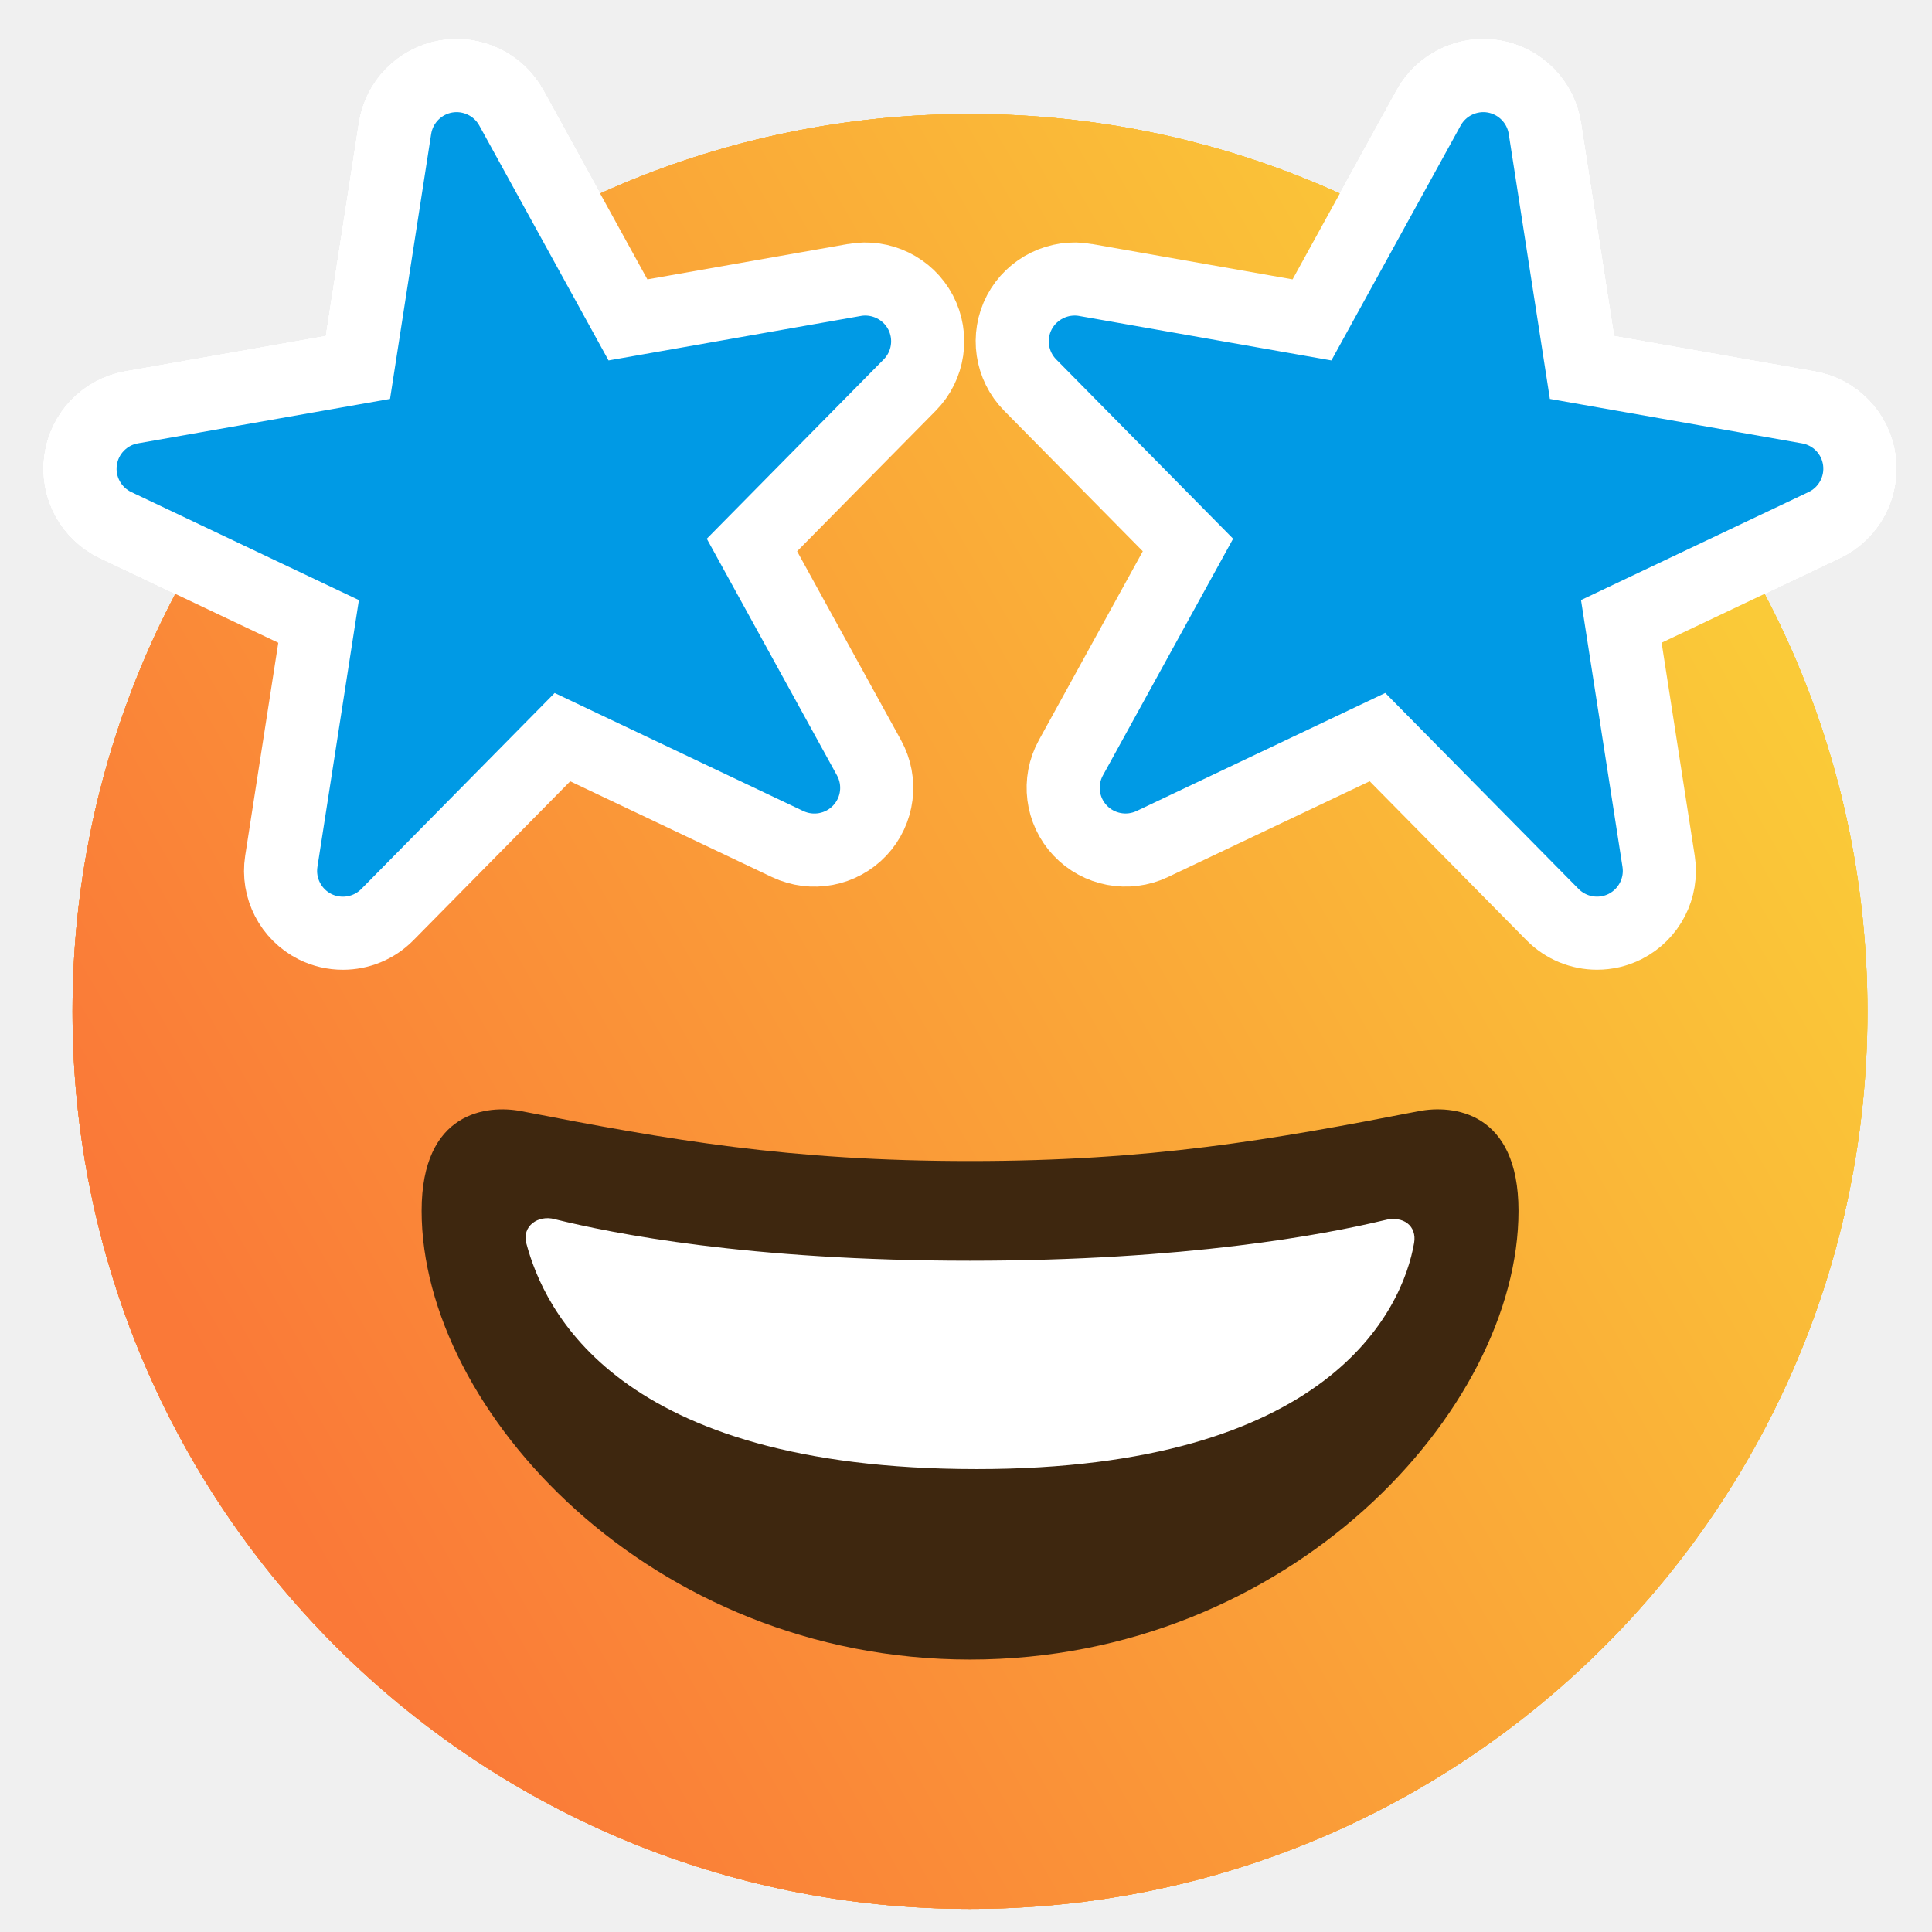
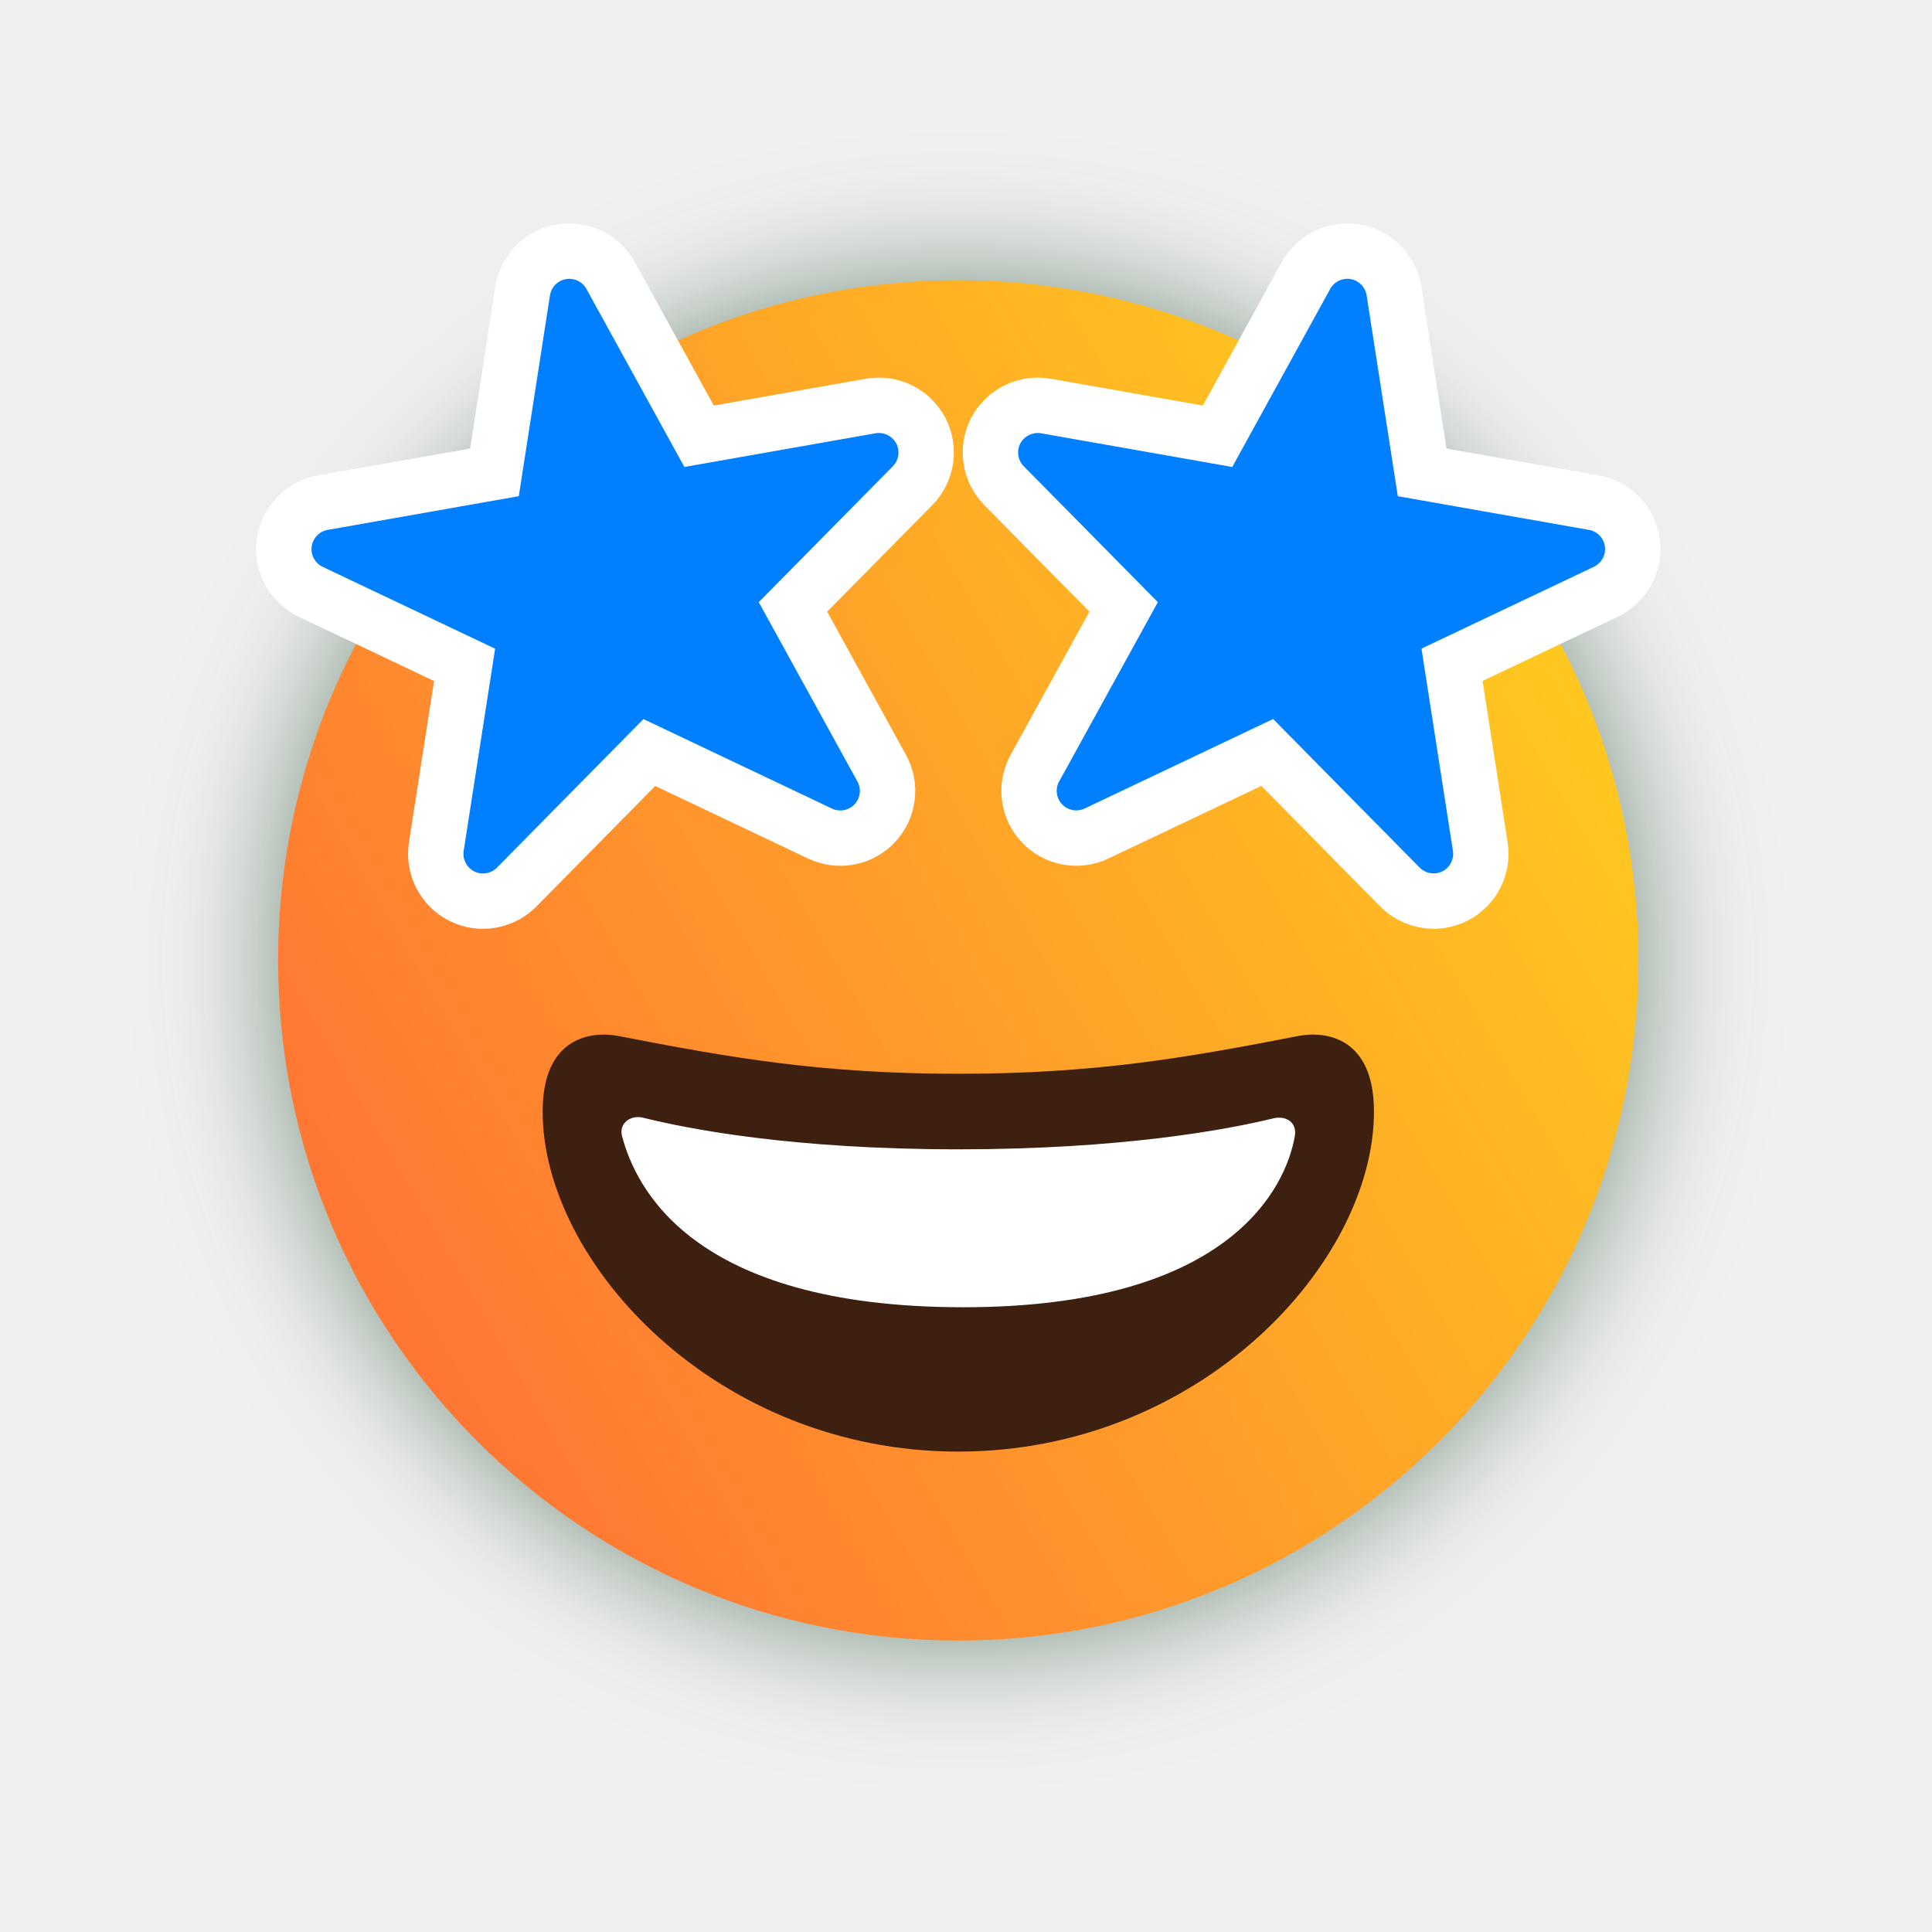
<svg xmlns="http://www.w3.org/2000/svg" xmlns:xlink="http://www.w3.org/1999/xlink" width="250" height="250" viewBox="0 0 66.146 66.146" version="1.1" id="svg5" xml:space="preserve">
  <defs id="defs2">
-     <linearGradient id="linearGradient117">
-       <stop style="stop-color:#fa7938;stop-opacity:1;" offset="0" id="stop115" />
-       <stop style="stop-color:#faca38;stop-opacity:1;" offset="1" id="stop116" />
+     <linearGradient id="linearGradient122">
+       <stop style="stop-color:#ff7733;stop-opacity:1;" offset="0" id="stop121" />
+       <stop style="stop-color:#ffc71f;stop-opacity:1;" offset="1" id="stop122" />
    </linearGradient>
    <style id="style6568">.cls-1{fill:none;}.cls-2{clip-path:url(#clip-path);}</style>
    <style id="style6568-5">.cls-1{fill:none;}.cls-2{clip-path:url(#clip-path);}</style>
    <style id="style6568-9">.cls-1{fill:none;}.cls-2{clip-path:url(#clip-path);}</style>
    <style id="style22571">.cls-1{fill:#84d0f7;}.cls-2{fill:#aa392d;}.cls-3{fill:#7c211a;}.cls-4{fill:#e59973;}.cls-5{fill:#2d2d2d;}.cls-6{opacity:0.2;}.cls-7{opacity:0.3;}</style>
    <style id="style23309">
      .cls-1 {
        fill: none;
      }
    </style>
    <style id="style6568-7">.cls-1{fill:none;}.cls-2{clip-path:url(#clip-path);}</style>
    <style id="style6568-5-5">.cls-1{fill:none;}.cls-2{clip-path:url(#clip-path);}</style>
    <style id="style6568-9-3">.cls-1{fill:none;}.cls-2{clip-path:url(#clip-path);}</style>
    <style id="style22571-5">.cls-1{fill:#84d0f7;}.cls-2{fill:#aa392d;}.cls-3{fill:#7c211a;}.cls-4{fill:#e59973;}.cls-5{fill:#2d2d2d;}.cls-6{opacity:0.2;}.cls-7{opacity:0.3;}</style>
    <style id="style23309-6">
      .cls-1 {
        fill: none;
      }
    </style>
    <style id="style1-9">
      .cls-1 {
        fill: none;
      }
    </style>
-     <linearGradient id="linearGradient9">
-       <stop style="stop-color:#fa8938;stop-opacity:1;" offset="0" id="stop8" />
-       <stop style="stop-color:#faca38;stop-opacity:1;" offset="1" id="stop9" />
-     </linearGradient>
-     <linearGradient xlink:href="#linearGradient117" id="linearGradient109" gradientUnits="userSpaceOnUse" gradientTransform="matrix(4.583455,0,0,4.583455,202.419,713.5451)" x1="11.26" y1="14.379" x2="19.155" y2="9.821" />
-     <linearGradient xlink:href="#linearGradient9" id="linearGradient110" gradientUnits="userSpaceOnUse" gradientTransform="matrix(4.583455,0,0,4.583455,202.419,713.5451)" x1="11.106" y1="14.468" x2="19.155" y2="9.821" />
-     <linearGradient xlink:href="#linearGradient9" id="linearGradient111" gradientUnits="userSpaceOnUse" gradientTransform="matrix(4.583455,0,0,4.583455,202.419,713.5451)" x1="11.106" y1="14.468" x2="19.155" y2="9.821" />
-     <linearGradient xlink:href="#linearGradient9" id="linearGradient112" gradientUnits="userSpaceOnUse" gradientTransform="matrix(4.583455,0,0,4.583455,202.419,713.5451)" x1="11.106" y1="14.468" x2="19.155" y2="9.821" />
+     <linearGradient xlink:href="#linearGradient122" id="linearGradient9" gradientUnits="userSpaceOnUse" gradientTransform="matrix(4.583455,0,0,4.583455,201.9387,710.784)" x1="11.106" y1="14.468" x2="19.155" y2="9.821" />
+     <filter style="color-interpolation-filters:sRGB" id="filter11" x="-0.11" y="-0.11" width="1.22" height="1.22">
+       <feFlood result="flood" in="SourceGraphic" flood-opacity="0.502" flood-color="rgb(0,51,13)" id="feFlood10" />
+       <feGaussianBlur result="blur" in="SourceGraphic" stdDeviation="2" id="feGaussianBlur10" />
+       <feOffset result="offset" in="blur" dx="0" dy="0" id="feOffset10" />
+       <feComposite result="comp1" operator="in" in="flood" in2="offset" id="feComposite10" />
+       <feComposite result="comp2" operator="over" in="SourceGraphic" in2="comp1" id="feComposite11" />
+     </filter>
  </defs>
  <g id="layer1" transform="translate(-239.7442,-735.5316)">
-     <g id="g112" transform="matrix(1.407572,0,0,1.407572,-111.5898,-316.0708)">
-       <path fill="#ffcc4d" d="m 295.025,771.706 c 0,12.056 -9.773,21.829 -21.829,21.829 -12.056,0 -21.829,-9.773 -21.829,-21.829 0,-12.056 9.773,-21.829 21.829,-21.829 12.056,0 21.829,9.773 21.829,21.829" id="path94" style="fill:url(#linearGradient112);fill-opacity:1;stroke:#ffffff;stroke-width:0;stroke-miterlimit:4;stroke-dasharray:none;stroke-opacity:1" />
-       <path fill="#664500" d="m 273.197,775.344 c -4.394,0 -7.309,-0.512 -10.914,-1.213 -0.823,-0.159 -2.425,0 -2.425,2.425 0,4.851 5.572,10.914 13.34,10.914 7.766,0 13.34,-6.064 13.34,-10.914 0,-2.425 -1.602,-2.585 -2.425,-2.425 -3.605,0.701 -6.521,1.213 -10.914,1.213 z" id="path95" style="fill:#3e270f;fill-opacity:1;stroke:none;stroke-width:0;stroke-miterlimit:4;stroke-dasharray:none" />
-       <path fill="#ffffff" d="m 263.093,776.758 c 1.396,0.345 4.71,1.011 10.103,1.011 5.256,0 8.613,-0.633 10.073,-0.984 0.474,-0.127 0.8,0.145 0.73,0.551 -0.28,1.626 -2.052,5.501 -10.64,5.501 -8.793,0 -10.532,-3.916 -10.953,-5.487 -0.114,-0.426 0.288,-0.699 0.687,-0.593 z" id="path96" style="stroke-width:0;stroke-miterlimit:4;stroke-dasharray:none" />
-       <path fill="#e95f28" d="m 270.385,753.914 -5.508,0.971 -2.838,-5.158 c -0.313,-0.569 -0.956,-0.873 -1.591,-0.762 -0.639,0.113 -1.136,0.62 -1.236,1.26 l -0.903,5.817 -5.508,0.971 c -0.649,0.114 -1.15,0.637 -1.238,1.29 -0.088,0.654 0.256,1.289 0.853,1.573 l 4.936,2.343 -0.907,5.836 c -0.101,0.65 0.229,1.29 0.816,1.587 0.217,0.109 0.45,0.161 0.682,0.161 0.397,0 0.788,-0.155 1.081,-0.451 l 4.259,-4.318 5.479,2.601 c 0.594,0.281 1.302,0.149 1.754,-0.33 0.451,-0.479 0.541,-1.193 0.224,-1.769 l -2.847,-5.176 3.838,-3.89 c 0.463,-0.469 0.569,-1.185 0.263,-1.769 -0.308,-0.585 -0.962,-0.901 -1.607,-0.788 z m 5.622,0 5.508,0.971 2.838,-5.158 c 0.313,-0.569 0.956,-0.873 1.591,-0.762 0.638,0.113 1.135,0.62 1.235,1.26 l 0.903,5.817 5.508,0.971 c 0.65,0.114 1.151,0.635 1.238,1.289 0.087,0.654 -0.256,1.289 -0.853,1.573 l -4.936,2.343 0.907,5.836 c 0.101,0.65 -0.229,1.29 -0.816,1.587 -0.217,0.109 -0.45,0.161 -0.682,0.161 -0.397,0 -0.788,-0.155 -1.081,-0.451 l -4.259,-4.318 -5.479,2.601 c -0.594,0.281 -1.302,0.149 -1.754,-0.33 -0.451,-0.479 -0.541,-1.193 -0.224,-1.769 l 2.847,-5.175 -3.838,-3.89 c -0.463,-0.469 -0.569,-1.185 -0.263,-1.769 0.309,-0.585 0.963,-0.901 1.608,-0.788 z" id="path97" style="fill:#009ae5;fill-opacity:1;stroke:#ffffff;stroke-width:1.778;stroke-miterlimit:4;stroke-dasharray:none;stroke-opacity:1" />
-       <path fill="#ffcc4d" d="m 295.025,771.706 c 0,12.056 -9.773,21.829 -21.829,21.829 -12.056,0 -21.829,-9.773 -21.829,-21.829 0,-12.056 9.773,-21.829 21.829,-21.829 12.056,0 21.829,9.773 21.829,21.829" id="path98" style="fill:url(#linearGradient111);fill-opacity:1;stroke:#ffffff;stroke-width:0;stroke-miterlimit:4;stroke-dasharray:none;stroke-opacity:1" />
-       <path fill="#664500" d="m 273.197,775.344 c -4.394,0 -7.309,-0.512 -10.914,-1.213 -0.823,-0.159 -2.425,0 -2.425,2.425 0,4.851 5.572,10.914 13.34,10.914 7.766,0 13.34,-6.064 13.34,-10.914 0,-2.425 -1.602,-2.585 -2.425,-2.425 -3.605,0.701 -6.521,1.213 -10.914,1.213 z" id="path99" style="fill:#3e270f;fill-opacity:1;stroke:none;stroke-width:0;stroke-miterlimit:4;stroke-dasharray:none" />
-       <path fill="#ffffff" d="m 263.093,776.758 c 1.396,0.345 4.71,1.011 10.103,1.011 5.256,0 8.613,-0.633 10.073,-0.984 0.474,-0.127 0.8,0.145 0.73,0.551 -0.28,1.626 -2.052,5.501 -10.64,5.501 -8.793,0 -10.532,-3.916 -10.953,-5.487 -0.114,-0.426 0.288,-0.699 0.687,-0.593 z" id="path100" style="stroke-width:0;stroke-miterlimit:4;stroke-dasharray:none" />
-       <path fill="#e95f28" d="m 270.385,753.914 -5.508,0.971 -2.838,-5.158 c -0.313,-0.569 -0.956,-0.873 -1.591,-0.762 -0.639,0.113 -1.136,0.62 -1.236,1.26 l -0.903,5.817 -5.508,0.971 c -0.649,0.114 -1.15,0.637 -1.238,1.29 -0.088,0.654 0.256,1.289 0.853,1.573 l 4.936,2.343 -0.907,5.836 c -0.101,0.65 0.229,1.29 0.816,1.587 0.217,0.109 0.45,0.161 0.682,0.161 0.397,0 0.788,-0.155 1.081,-0.451 l 4.259,-4.318 5.479,2.601 c 0.594,0.281 1.302,0.149 1.754,-0.33 0.451,-0.479 0.541,-1.193 0.224,-1.769 l -2.847,-5.176 3.838,-3.89 c 0.463,-0.469 0.569,-1.185 0.263,-1.769 -0.308,-0.585 -0.962,-0.901 -1.607,-0.788 z m 5.622,0 5.508,0.971 2.838,-5.158 c 0.313,-0.569 0.956,-0.873 1.591,-0.762 0.638,0.113 1.135,0.62 1.235,1.26 l 0.903,5.817 5.508,0.971 c 0.65,0.114 1.151,0.635 1.238,1.289 0.087,0.654 -0.256,1.289 -0.853,1.573 l -4.936,2.343 0.907,5.836 c 0.101,0.65 -0.229,1.29 -0.816,1.587 -0.217,0.109 -0.45,0.161 -0.682,0.161 -0.397,0 -0.788,-0.155 -1.081,-0.451 l -4.259,-4.318 -5.479,2.601 c -0.594,0.281 -1.302,0.149 -1.754,-0.33 -0.451,-0.479 -0.541,-1.193 -0.224,-1.769 l 2.847,-5.175 -3.838,-3.89 c -0.463,-0.469 -0.569,-1.185 -0.263,-1.769 0.309,-0.585 0.963,-0.901 1.608,-0.788 z" id="path101" style="fill:#009ae5;fill-opacity:1;stroke:#ffffff;stroke-width:1.778;stroke-miterlimit:4;stroke-dasharray:none;stroke-opacity:1" />
-       <path fill="#ffcc4d" d="m 295.025,771.706 c 0,12.056 -9.773,21.829 -21.829,21.829 -12.056,0 -21.829,-9.773 -21.829,-21.829 0,-12.056 9.773,-21.829 21.829,-21.829 12.056,0 21.829,9.773 21.829,21.829" id="path102" style="fill:url(#linearGradient110);fill-opacity:1;stroke:#ffffff;stroke-width:0;stroke-miterlimit:4;stroke-dasharray:none;stroke-opacity:1" />
-       <path fill="#664500" d="m 273.197,775.344 c -4.394,0 -7.309,-0.512 -10.914,-1.213 -0.823,-0.159 -2.425,0 -2.425,2.425 0,4.851 5.572,10.914 13.34,10.914 7.766,0 13.34,-6.064 13.34,-10.914 0,-2.425 -1.602,-2.585 -2.425,-2.425 -3.605,0.701 -6.521,1.213 -10.914,1.213 z" id="path103" style="fill:#3e270f;fill-opacity:1;stroke:none;stroke-width:0;stroke-miterlimit:4;stroke-dasharray:none" />
-       <path fill="#ffffff" d="m 263.093,776.758 c 1.396,0.345 4.71,1.011 10.103,1.011 5.256,0 8.613,-0.633 10.073,-0.984 0.474,-0.127 0.8,0.145 0.73,0.551 -0.28,1.626 -2.052,5.501 -10.64,5.501 -8.793,0 -10.532,-3.916 -10.953,-5.487 -0.114,-0.426 0.288,-0.699 0.687,-0.593 z" id="path104" style="stroke-width:0;stroke-miterlimit:4;stroke-dasharray:none" />
-       <path fill="#e95f28" d="m 270.385,753.914 -5.508,0.971 -2.838,-5.158 c -0.313,-0.569 -0.956,-0.873 -1.591,-0.762 -0.639,0.113 -1.136,0.62 -1.236,1.26 l -0.903,5.817 -5.508,0.971 c -0.649,0.114 -1.15,0.637 -1.238,1.29 -0.088,0.654 0.256,1.289 0.853,1.573 l 4.936,2.343 -0.907,5.836 c -0.101,0.65 0.229,1.29 0.816,1.587 0.217,0.109 0.45,0.161 0.682,0.161 0.397,0 0.788,-0.155 1.081,-0.451 l 4.259,-4.318 5.479,2.601 c 0.594,0.281 1.302,0.149 1.754,-0.33 0.451,-0.479 0.541,-1.193 0.224,-1.769 l -2.847,-5.176 3.838,-3.89 c 0.463,-0.469 0.569,-1.185 0.263,-1.769 -0.308,-0.585 -0.962,-0.901 -1.607,-0.788 z m 5.622,0 5.508,0.971 2.838,-5.158 c 0.313,-0.569 0.956,-0.873 1.591,-0.762 0.638,0.113 1.135,0.62 1.235,1.26 l 0.903,5.817 5.508,0.971 c 0.65,0.114 1.151,0.635 1.238,1.289 0.087,0.654 -0.256,1.289 -0.853,1.573 l -4.936,2.343 0.907,5.836 c 0.101,0.65 -0.229,1.29 -0.816,1.587 -0.217,0.109 -0.45,0.161 -0.682,0.161 -0.397,0 -0.788,-0.155 -1.081,-0.451 l -4.259,-4.318 -5.479,2.601 c -0.594,0.281 -1.302,0.149 -1.754,-0.33 -0.451,-0.479 -0.541,-1.193 -0.224,-1.769 l 2.847,-5.175 -3.838,-3.89 c -0.463,-0.469 -0.569,-1.185 -0.263,-1.769 0.309,-0.585 0.963,-0.901 1.608,-0.788 z" id="path105" style="fill:#009ae5;fill-opacity:1;stroke:#ffffff;stroke-width:1.778;stroke-miterlimit:4;stroke-dasharray:none;stroke-opacity:1" />
-       <path fill="#ffcc4d" d="m 295.025,771.706 c 0,12.056 -9.773,21.829 -21.829,21.829 -12.056,0 -21.829,-9.773 -21.829,-21.829 0,-12.056 9.773,-21.829 21.829,-21.829 12.056,0 21.829,9.773 21.829,21.829" id="path106" style="fill:url(#linearGradient109);fill-opacity:1;stroke:#ffffff;stroke-width:0;stroke-miterlimit:4;stroke-dasharray:none;stroke-opacity:1" />
-       <path fill="#664500" d="m 273.197,775.344 c -4.394,0 -7.309,-0.512 -10.914,-1.213 -0.823,-0.159 -2.425,0 -2.425,2.425 0,4.851 5.572,10.914 13.34,10.914 7.766,0 13.34,-6.064 13.34,-10.914 0,-2.425 -1.602,-2.585 -2.425,-2.425 -3.605,0.701 -6.521,1.213 -10.914,1.213 z" id="path107" style="fill:#3e270f;fill-opacity:1;stroke:none;stroke-width:0;stroke-miterlimit:4;stroke-dasharray:none" />
-       <path fill="#ffffff" d="m 263.093,776.758 c 1.396,0.345 4.71,1.011 10.103,1.011 5.256,0 8.613,-0.633 10.073,-0.984 0.474,-0.127 0.8,0.145 0.73,0.551 -0.28,1.626 -2.052,5.501 -10.64,5.501 -8.793,0 -10.532,-3.916 -10.953,-5.487 -0.114,-0.426 0.288,-0.699 0.687,-0.593 z" id="path108" style="stroke-width:0;stroke-miterlimit:4;stroke-dasharray:none" />
-       <path fill="#e95f28" d="m 270.385,753.914 -5.508,0.971 -2.838,-5.158 c -0.313,-0.569 -0.956,-0.873 -1.591,-0.762 -0.639,0.113 -1.136,0.62 -1.236,1.26 l -0.903,5.817 -5.508,0.971 c -0.649,0.114 -1.15,0.637 -1.238,1.29 -0.088,0.654 0.256,1.289 0.853,1.573 l 4.936,2.343 -0.907,5.836 c -0.101,0.65 0.229,1.29 0.816,1.587 0.217,0.109 0.45,0.161 0.682,0.161 0.397,0 0.788,-0.155 1.081,-0.451 l 4.259,-4.318 5.479,2.601 c 0.594,0.281 1.302,0.149 1.754,-0.33 0.451,-0.479 0.541,-1.193 0.224,-1.769 l -2.847,-5.176 3.838,-3.89 c 0.463,-0.469 0.569,-1.185 0.263,-1.769 -0.308,-0.585 -0.962,-0.901 -1.607,-0.788 z m 5.622,0 5.508,0.971 2.838,-5.158 c 0.313,-0.569 0.956,-0.873 1.591,-0.762 0.638,0.113 1.135,0.62 1.235,1.26 l 0.903,5.817 5.508,0.971 c 0.65,0.114 1.151,0.635 1.238,1.289 0.087,0.654 -0.256,1.289 -0.853,1.573 l -4.936,2.343 0.907,5.836 c 0.101,0.65 -0.229,1.29 -0.816,1.587 -0.217,0.109 -0.45,0.161 -0.682,0.161 -0.397,0 -0.788,-0.155 -1.081,-0.451 l -4.259,-4.318 -5.479,2.601 c -0.594,0.281 -1.302,0.149 -1.754,-0.33 -0.451,-0.479 -0.541,-1.193 -0.224,-1.769 l 2.847,-5.175 -3.838,-3.89 c -0.463,-0.469 -0.569,-1.185 -0.263,-1.769 0.309,-0.585 0.963,-0.901 1.608,-0.788 z" id="path109" style="fill:#009ae5;fill-opacity:1;stroke:#ffffff;stroke-width:1.778;stroke-miterlimit:4;stroke-dasharray:none;stroke-opacity:1" />
-     </g>
+     <path fill="#ffcc4d" d="m 294.545,768.945 c 0,12.056 -9.773,21.829 -21.829,21.829 -12.056,0 -21.829,-9.773 -21.829,-21.829 0,-12.056 9.773,-21.829 21.829,-21.829 12.056,0 21.829,9.773 21.829,21.829" id="path22-7" style="fill:url(#linearGradient9);fill-opacity:1;stroke:#ffffff;stroke-width:0;stroke-miterlimit:4;stroke-dasharray:none;stroke-opacity:1;filter:url(#filter11)" transform="matrix(1.066782,0,0,1.066782,-18.37545,-51.88422)" />
+     <path fill="#664500" d="m 272.553,772.294 c -4.687,0 -7.797,-0.546 -11.643,-1.294 -0.878,-0.169 -2.587,0 -2.587,2.587 0,5.175 5.945,11.643 14.231,11.643 8.285,0 14.231,-6.468 14.231,-11.643 0,-2.587 -1.709,-2.758 -2.587,-2.587 -3.846,0.748 -6.956,1.294 -11.643,1.294 z" id="path23-3" style="fill:#3d200f;fill-opacity:1;stroke:none;stroke-width:0;stroke-miterlimit:4;stroke-dasharray:none" />
+     <path fill="#ffffff" d="m 261.775,773.802 c 1.489,0.368 5.025,1.079 10.778,1.079 5.607,0 9.189,-0.675 10.745,-1.05 0.506,-0.136 0.853,0.155 0.779,0.588 -0.298,1.735 -2.19,5.869 -11.351,5.869 -9.38,0 -11.235,-4.177 -11.684,-5.854 -0.122,-0.454 0.308,-0.746 0.733,-0.632 z" id="path24-6" style="stroke-width:0;stroke-miterlimit:4;stroke-dasharray:none" />
+     <path fill="#e95f28" d="m 269.555,749.432 -5.876,1.036 -3.027,-5.502 c -0.334,-0.607 -1.019,-0.931 -1.697,-0.812 -0.682,0.12 -1.212,0.661 -1.318,1.344 l -0.964,6.206 -5.876,1.036 c -0.692,0.122 -1.226,0.679 -1.321,1.377 -0.094,0.697 0.273,1.375 0.909,1.678 l 5.265,2.499 -0.968,6.225 c -0.107,0.693 0.245,1.376 0.871,1.693 0.232,0.116 0.48,0.172 0.727,0.172 0.423,0 0.841,-0.166 1.153,-0.481 l 4.543,-4.607 5.845,2.775 c 0.634,0.3 1.389,0.159 1.871,-0.352 0.481,-0.511 0.577,-1.273 0.239,-1.887 l -3.038,-5.522 4.095,-4.15 c 0.494,-0.501 0.607,-1.264 0.281,-1.887 -0.329,-0.624 -1.026,-0.961 -1.714,-0.841 z m 5.998,0 5.876,1.036 3.027,-5.502 c 0.334,-0.607 1.019,-0.931 1.697,-0.812 0.68,0.12 1.211,0.661 1.317,1.344 l 0.964,6.206 5.876,1.036 c 0.693,0.122 1.228,0.678 1.321,1.375 0.093,0.697 -0.273,1.375 -0.909,1.678 l -5.265,2.499 0.968,6.225 c 0.107,0.693 -0.245,1.376 -0.871,1.693 -0.232,0.116 -0.48,0.172 -0.727,0.172 -0.423,0 -0.841,-0.166 -1.153,-0.481 l -4.543,-4.607 -5.845,2.775 c -0.634,0.3 -1.389,0.159 -1.871,-0.352 -0.481,-0.511 -0.577,-1.273 -0.239,-1.887 l 3.038,-5.52 -4.095,-4.15 c -0.494,-0.501 -0.607,-1.264 -0.281,-1.887 0.33,-0.624 1.027,-0.961 1.715,-0.841 z" id="path25-1" style="fill:#0080ff;fill-opacity:1;stroke:#ffffff;stroke-width:1.896;stroke-miterlimit:4;stroke-dasharray:none;stroke-opacity:1" />
  </g>
  <style type="text/css" id="style1941">
	.st0{fill:none;stroke:#000000;stroke-width:2;stroke-linecap:round;stroke-linejoin:round;stroke-miterlimit:10;}
</style>
  <style type="text/css" id="style1941-0">
	.st0{fill:none;stroke:#000000;stroke-width:2;stroke-linecap:round;stroke-linejoin:round;stroke-miterlimit:10;}
</style>
  <style type="text/css" id="style1941-7">
	.st0{fill:none;stroke:#000000;stroke-width:2;stroke-linecap:round;stroke-linejoin:round;stroke-miterlimit:10;}
</style>
  <style type="text/css" id="style22485">
	.st0{fill:none;stroke:#6C3DB7;stroke-width:4;stroke-linecap:round;stroke-linejoin:round;stroke-miterlimit:10;}
	.st1{fill:none;stroke:#1F992A;stroke-width:4;stroke-linecap:round;stroke-linejoin:round;stroke-miterlimit:10;}
	.st2{fill:none;stroke:#6A83BA;stroke-width:4;stroke-linecap:round;stroke-linejoin:round;stroke-miterlimit:10;}
	.st3{fill:#8A8AFF;stroke:#8A8AFF;stroke-width:2;stroke-linecap:round;stroke-linejoin:round;stroke-miterlimit:10;}
	.st4{fill:#6C3DB7;stroke:#6C3DB7;stroke-width:2;stroke-linecap:round;stroke-linejoin:round;stroke-miterlimit:10;}
	.st5{fill:#A576FF;stroke:#A576FF;stroke-width:2;stroke-linecap:round;stroke-linejoin:round;stroke-miterlimit:10;}
	.st6{fill:#F2BB41;stroke:#F2BB41;stroke-width:2;stroke-linecap:round;stroke-linejoin:round;stroke-miterlimit:10;}
	.st7{fill:#E08838;stroke:#E08838;stroke-width:2;stroke-linecap:round;stroke-linejoin:round;stroke-miterlimit:10;}
	.st8{fill:#1F992A;stroke:#1F992A;stroke-width:2;stroke-linecap:round;stroke-linejoin:round;stroke-miterlimit:10;}
	.st9{fill:#5EC11E;stroke:#5EC11E;stroke-width:2;stroke-linecap:round;stroke-linejoin:round;stroke-miterlimit:10;}
	.st10{fill:#E3FAFF;stroke:#E3FAFF;stroke-width:2;stroke-linecap:round;stroke-linejoin:round;stroke-miterlimit:10;}
	.st11{fill:#FF5093;stroke:#FF5093;stroke-width:2;stroke-linecap:round;stroke-linejoin:round;stroke-miterlimit:10;}
	.st12{fill:#B7257F;stroke:#B7257F;stroke-width:2;stroke-linecap:round;stroke-linejoin:round;stroke-miterlimit:10;}
	.st13{fill:#5189E5;stroke:#5189E5;stroke-width:2;stroke-linecap:round;stroke-linejoin:round;stroke-miterlimit:10;}
	.st14{fill:#6EBAFF;stroke:#6EBAFF;stroke-width:2;stroke-linecap:round;stroke-linejoin:round;stroke-miterlimit:10;}
	.st15{fill:#EDD977;stroke:#EDD977;stroke-width:2;stroke-linecap:round;stroke-linejoin:round;stroke-miterlimit:10;}
	.st16{fill:#8C43FF;stroke:#8C43FF;stroke-width:2;stroke-linecap:round;stroke-linejoin:round;stroke-miterlimit:10;}
	.st17{fill:#5252BA;stroke:#5252BA;stroke-width:2;stroke-linecap:round;stroke-linejoin:round;stroke-miterlimit:10;}
	.st18{fill:none;stroke:#E3FAFF;stroke-width:4;stroke-linecap:round;stroke-linejoin:round;stroke-miterlimit:10;}
	.st19{fill:#354C75;stroke:#354C75;stroke-width:2;stroke-linecap:round;stroke-linejoin:round;stroke-miterlimit:10;}
</style>
  <style type="text/css" id="style23106">
	.st0{fill:none;stroke:#000000;stroke-width:2;stroke-linecap:round;stroke-linejoin:round;stroke-miterlimit:10;}
	.st1{fill:none;stroke:#000000;stroke-width:2;stroke-linejoin:round;stroke-miterlimit:10;}
</style>
  <style type="text/css" id="style1941-1">
	.st0{fill:none;stroke:#000000;stroke-width:2;stroke-linecap:round;stroke-linejoin:round;stroke-miterlimit:10;}
</style>
  <style type="text/css" id="style1941-0-8">
	.st0{fill:none;stroke:#000000;stroke-width:2;stroke-linecap:round;stroke-linejoin:round;stroke-miterlimit:10;}
</style>
  <style type="text/css" id="style1941-7-7">
	.st0{fill:none;stroke:#000000;stroke-width:2;stroke-linecap:round;stroke-linejoin:round;stroke-miterlimit:10;}
</style>
  <style type="text/css" id="style22485-9">
	.st0{fill:none;stroke:#6C3DB7;stroke-width:4;stroke-linecap:round;stroke-linejoin:round;stroke-miterlimit:10;}
	.st1{fill:none;stroke:#1F992A;stroke-width:4;stroke-linecap:round;stroke-linejoin:round;stroke-miterlimit:10;}
	.st2{fill:none;stroke:#6A83BA;stroke-width:4;stroke-linecap:round;stroke-linejoin:round;stroke-miterlimit:10;}
	.st3{fill:#8A8AFF;stroke:#8A8AFF;stroke-width:2;stroke-linecap:round;stroke-linejoin:round;stroke-miterlimit:10;}
	.st4{fill:#6C3DB7;stroke:#6C3DB7;stroke-width:2;stroke-linecap:round;stroke-linejoin:round;stroke-miterlimit:10;}
	.st5{fill:#A576FF;stroke:#A576FF;stroke-width:2;stroke-linecap:round;stroke-linejoin:round;stroke-miterlimit:10;}
	.st6{fill:#F2BB41;stroke:#F2BB41;stroke-width:2;stroke-linecap:round;stroke-linejoin:round;stroke-miterlimit:10;}
	.st7{fill:#E08838;stroke:#E08838;stroke-width:2;stroke-linecap:round;stroke-linejoin:round;stroke-miterlimit:10;}
	.st8{fill:#1F992A;stroke:#1F992A;stroke-width:2;stroke-linecap:round;stroke-linejoin:round;stroke-miterlimit:10;}
	.st9{fill:#5EC11E;stroke:#5EC11E;stroke-width:2;stroke-linecap:round;stroke-linejoin:round;stroke-miterlimit:10;}
	.st10{fill:#E3FAFF;stroke:#E3FAFF;stroke-width:2;stroke-linecap:round;stroke-linejoin:round;stroke-miterlimit:10;}
	.st11{fill:#FF5093;stroke:#FF5093;stroke-width:2;stroke-linecap:round;stroke-linejoin:round;stroke-miterlimit:10;}
	.st12{fill:#B7257F;stroke:#B7257F;stroke-width:2;stroke-linecap:round;stroke-linejoin:round;stroke-miterlimit:10;}
	.st13{fill:#5189E5;stroke:#5189E5;stroke-width:2;stroke-linecap:round;stroke-linejoin:round;stroke-miterlimit:10;}
	.st14{fill:#6EBAFF;stroke:#6EBAFF;stroke-width:2;stroke-linecap:round;stroke-linejoin:round;stroke-miterlimit:10;}
	.st15{fill:#EDD977;stroke:#EDD977;stroke-width:2;stroke-linecap:round;stroke-linejoin:round;stroke-miterlimit:10;}
	.st16{fill:#8C43FF;stroke:#8C43FF;stroke-width:2;stroke-linecap:round;stroke-linejoin:round;stroke-miterlimit:10;}
	.st17{fill:#5252BA;stroke:#5252BA;stroke-width:2;stroke-linecap:round;stroke-linejoin:round;stroke-miterlimit:10;}
	.st18{fill:none;stroke:#E3FAFF;stroke-width:4;stroke-linecap:round;stroke-linejoin:round;stroke-miterlimit:10;}
	.st19{fill:#354C75;stroke:#354C75;stroke-width:2;stroke-linecap:round;stroke-linejoin:round;stroke-miterlimit:10;}
</style>
  <style type="text/css" id="style23106-2">
	.st0{fill:none;stroke:#000000;stroke-width:2;stroke-linecap:round;stroke-linejoin:round;stroke-miterlimit:10;}
	.st1{fill:none;stroke:#000000;stroke-width:2;stroke-linejoin:round;stroke-miterlimit:10;}
</style>
  <style type="text/css" id="style4736">

	.st0{fill:#D1D1D1;}
	.st1{fill:#454545;}

</style>
  <style type="text/css" id="style1">
	.st0{fill:none;stroke:#000000;stroke-width:2;stroke-linecap:round;stroke-linejoin:round;stroke-miterlimit:10;}
</style>
  <style type="text/css" id="style1-4">
	.linesandangles_een{fill:#111918;}
</style>
  <style type="text/css" id="style1-2">
	.st0{fill:#000000;}
</style>
  <style type="text/css" id="style1-5">
	.st0{fill:#000000;}
</style>
  <style type="text/css" id="style1-1">
	.st0{fill:#000000;}
</style>
</svg>
